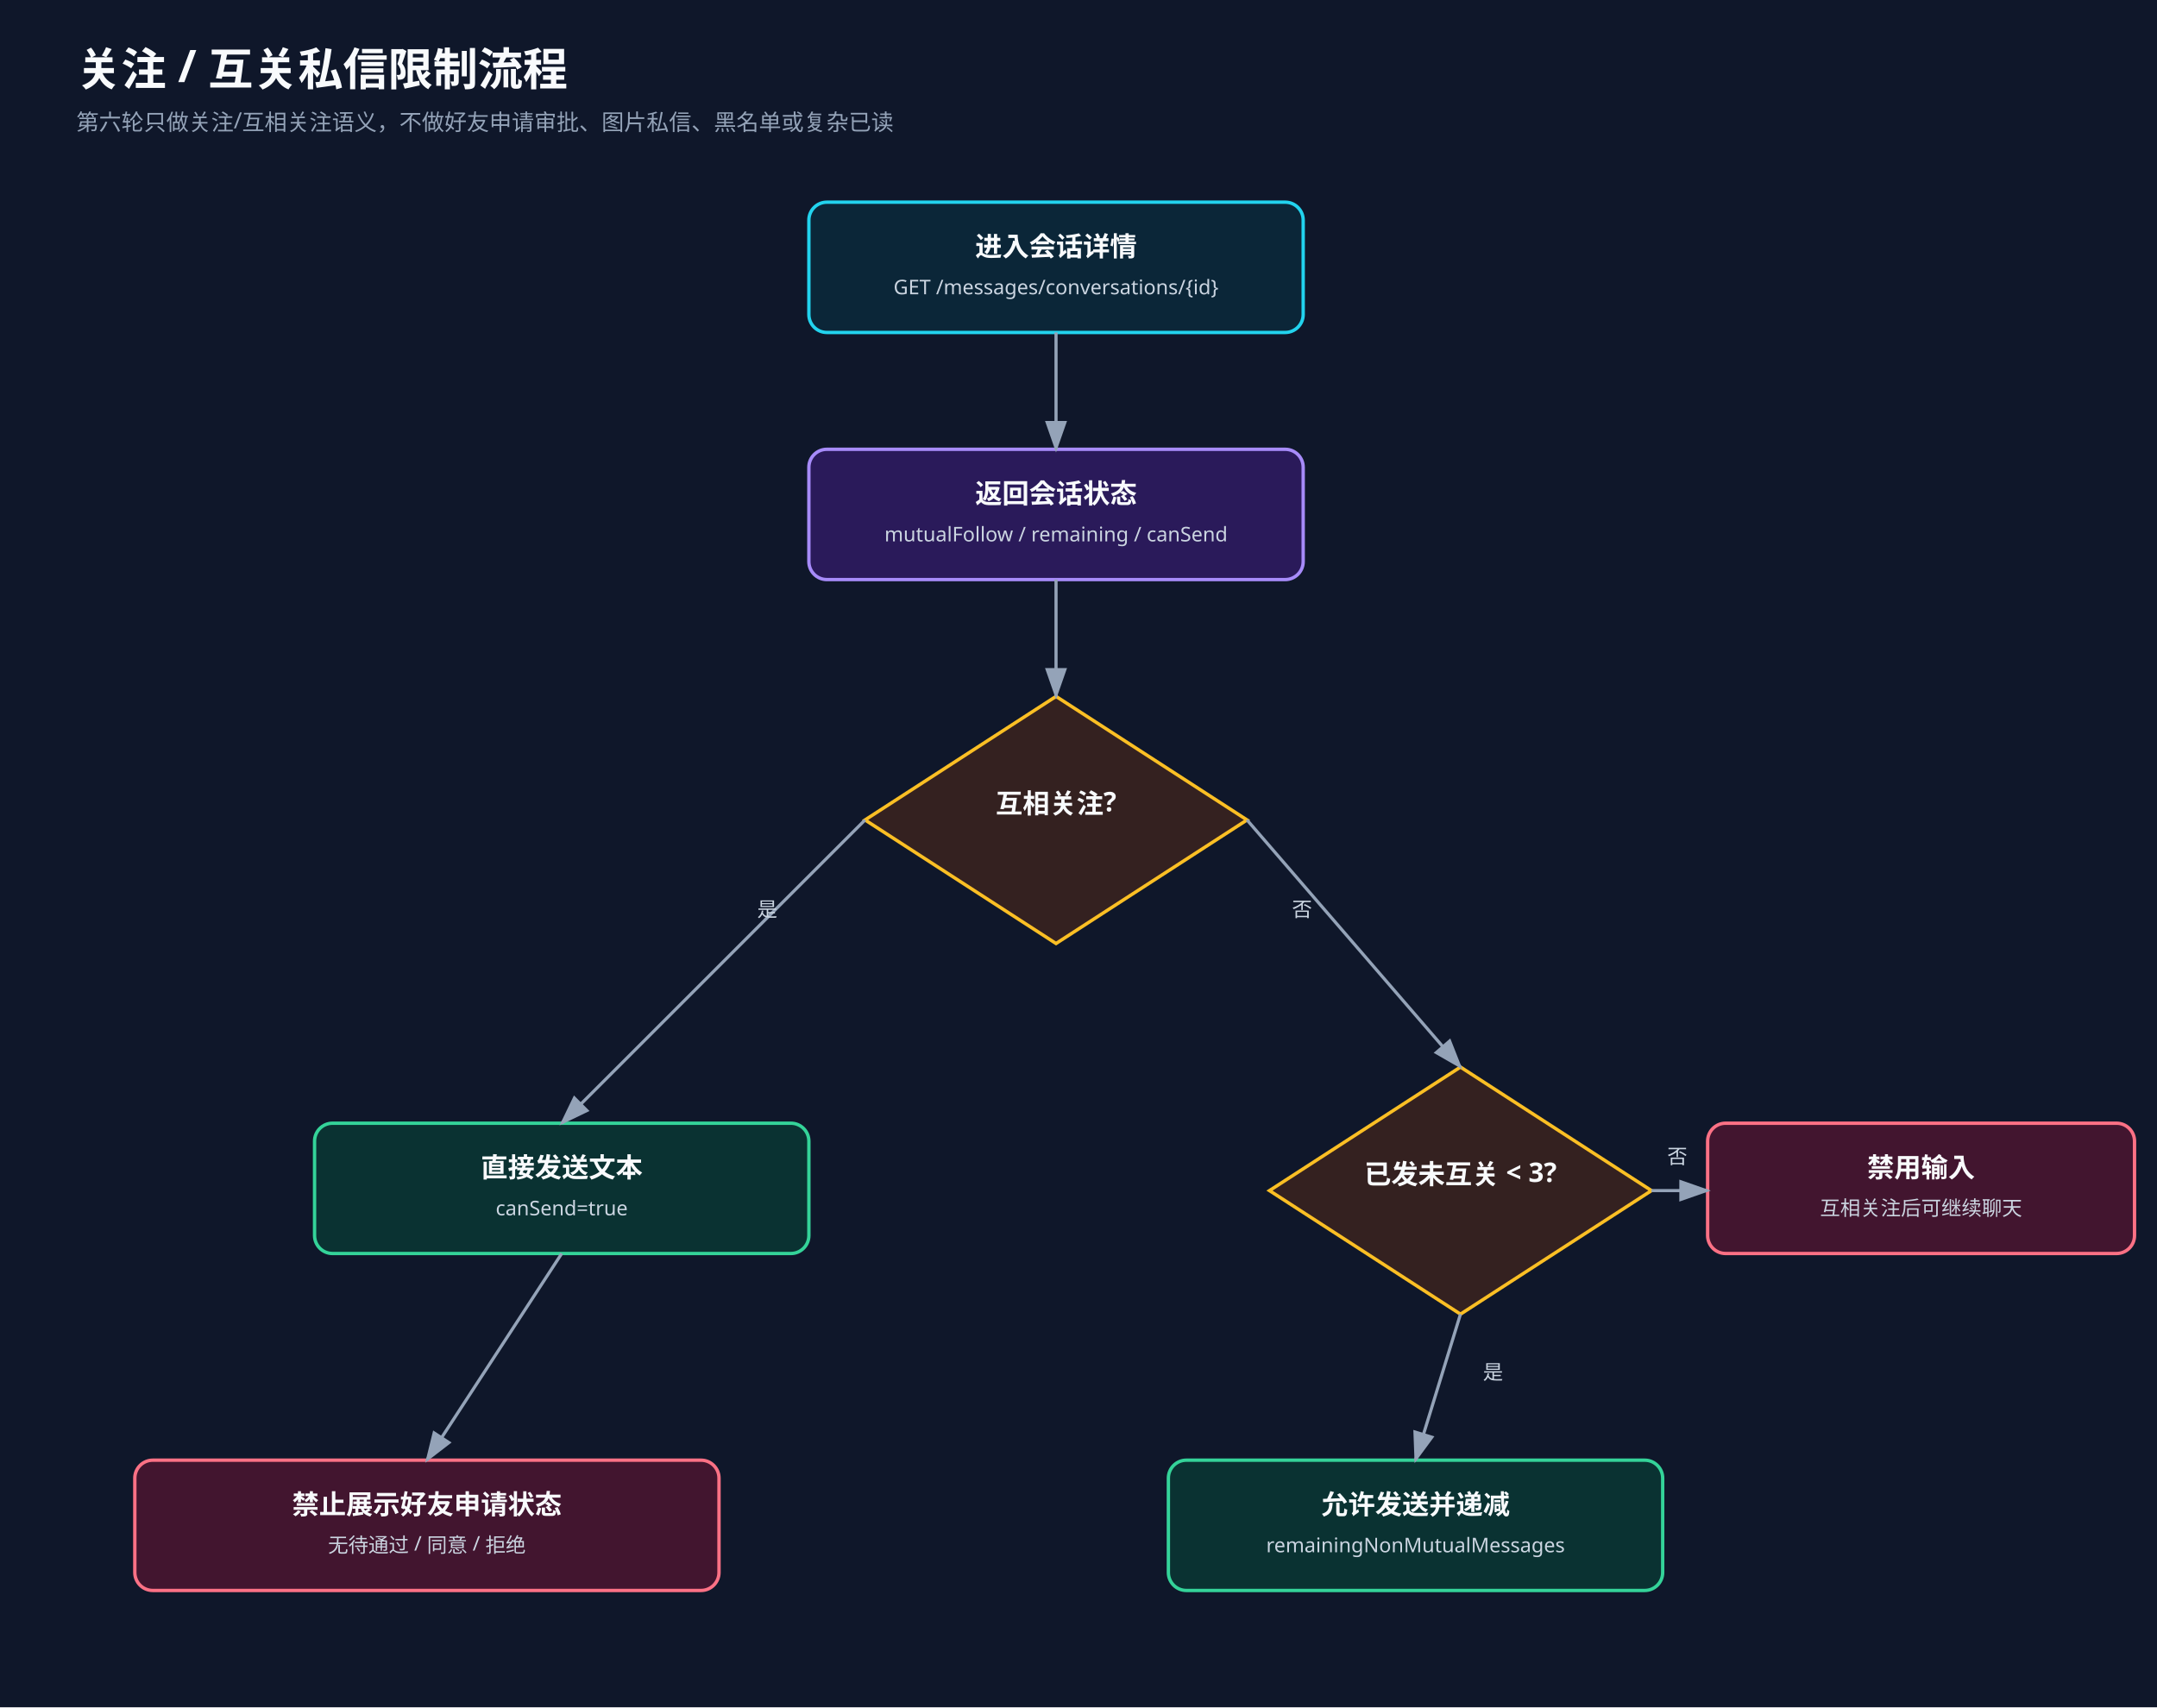
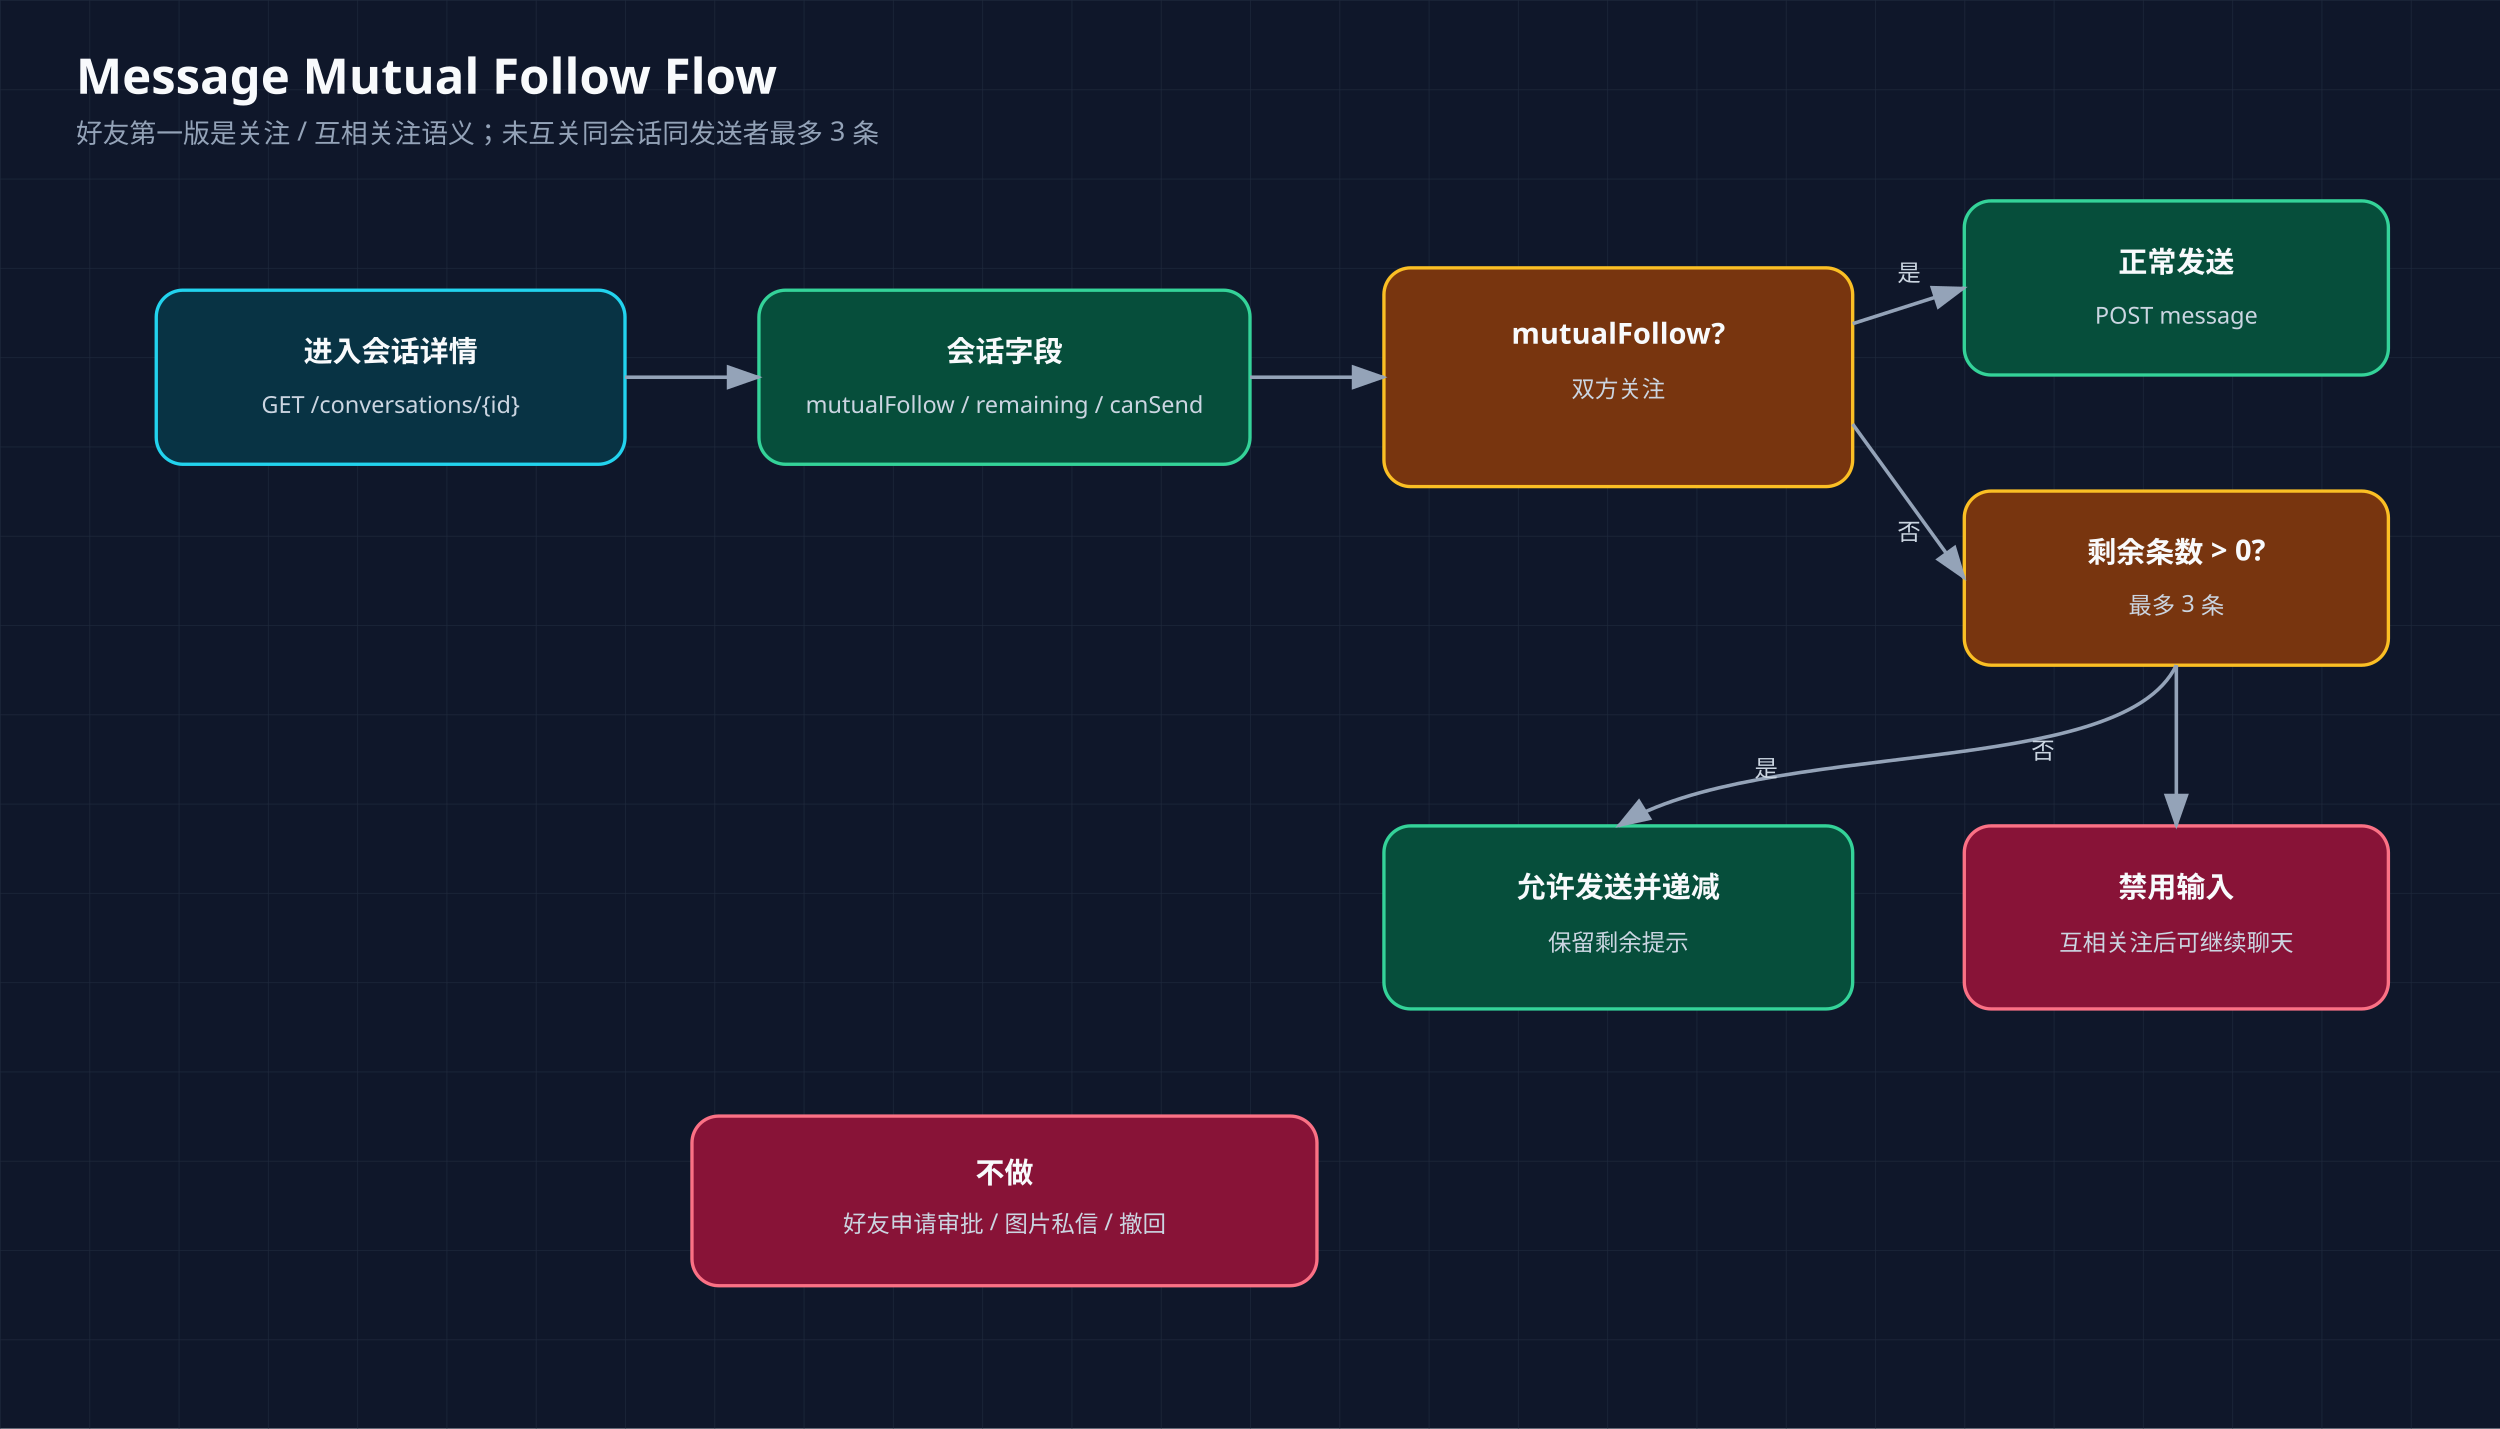
- <svg xmlns="http://www.w3.org/2000/svg" viewBox="0 0 960 760">
+ <svg xmlns="http://www.w3.org/2000/svg" viewBox="0 0 1120 640">
  <defs>
+     <pattern id="grid" width="40" height="40" patternUnits="userSpaceOnUse">
+       <path d="M40 0 L0 0 0 40" fill="none" stroke="#1e293b" stroke-width="0.6" />
+     </pattern>
    <marker id="arrow" markerWidth="10" markerHeight="7" refX="9" refY="3.5" orient="auto">
      <polygon points="0 0,10 3.5,0 7" fill="#94a3b8" />
    </marker>
    <style>
-       text{font-family:"JetBrains Mono","Noto Sans SC","PingFang SC",sans-serif}.bg{fill:#0f172a}.title{fill:#f8fafc;font-size:20px;font-weight:700}.note{fill:#94a3b8;font-size:10px}
-       .p{fill:rgba(8,51,68,.55);stroke:#22d3ee;stroke-width:1.5}.s{fill:rgba(6,78,59,.5);stroke:#34d399;stroke-width:1.5}.d{fill:rgba(120,53,15,.35);stroke:#fbbf24;stroke-width:1.5}.r{fill:rgba(136,19,55,.42);stroke:#fb7185;stroke-width:1.5}.v{fill:rgba(76,29,149,.45);stroke:#a78bfa;stroke-width:1.5}
-       .label{fill:#f8fafc;font-size:12px;font-weight:700}.small{fill:#cbd5e1;font-size:9px}.line{fill:none;stroke:#94a3b8;stroke-width:1.4;marker-end:url(#arrow)}
+       text{font-family:'JetBrains Mono','Noto Sans SC','Microsoft YaHei',sans-serif}
+       .title{fill:#f8fafc;font-size:22px;font-weight:700}.note{fill:#94a3b8;font-size:12px}
+       .box{rx:12;stroke-width:1.5}.ui{fill:#083344;stroke:#22d3ee}.api{fill:#064e3b;stroke:#34d399}.decision{fill:#78350f;stroke:#fbbf24}.warn{fill:#881337;stroke:#fb7185}
+       .label{fill:#f8fafc;font-size:13px;font-weight:700}.small{fill:#cbd5e1;font-size:10.5px}.line{stroke:#94a3b8;stroke-width:1.6;fill:none;marker-end:url(#arrow)}
    </style>
  </defs>
-   <rect width="960" height="760" class="bg" />
-   <text x="34" y="38" class="title">关注 / 互关私信限制流程</text>
-   <text x="34" y="58" class="note">第六轮只做关注/互相关注语义，不做好友申请审批、图片私信、黑名单或复杂已读</text>
-   <rect x="360" y="90" width="220" height="58" rx="8" class="p" />
-   <text x="470" y="114" text-anchor="middle" class="label">进入会话详情</text>
-   <text x="470" y="131" text-anchor="middle" class="small">GET /messages/conversations/{id}</text>
-   <rect x="360" y="200" width="220" height="58" rx="8" class="v" />
-   <text x="470" y="224" text-anchor="middle" class="label">返回会话状态</text>
-   <text x="470" y="241" text-anchor="middle" class="small">mutualFollow / remaining / canSend</text>
-   <polygon points="470,310 555,365 470,420 385,365" class="d" />
-   <text x="470" y="362" text-anchor="middle" class="label">互相关注?</text>
-   <rect x="140" y="500" width="220" height="58" rx="8" class="s" />
-   <text x="250" y="524" text-anchor="middle" class="label">直接发送文本</text>
-   <text x="250" y="541" text-anchor="middle" class="small">canSend=true</text>
-   <polygon points="650,475 735,530 650,585 565,530" class="d" />
-   <text x="650" y="527" text-anchor="middle" class="label">已发未互关 &lt; 3?</text>
-   <rect x="520" y="650" width="220" height="58" rx="8" class="s" />
-   <text x="630" y="674" text-anchor="middle" class="label">允许发送并递减</text>
-   <text x="630" y="691" text-anchor="middle" class="small">remainingNonMutualMessages</text>
-   <rect x="760" y="500" width="190" height="58" rx="8" class="r" />
-   <text x="855" y="524" text-anchor="middle" class="label">禁用输入</text>
-   <text x="855" y="541" text-anchor="middle" class="small">互相关注后可继续聊天</text>
-   <rect x="60" y="650" width="260" height="58" rx="8" class="r" />
-   <text x="190" y="674" text-anchor="middle" class="label">禁止展示好友申请状态</text>
-   <text x="190" y="691" text-anchor="middle" class="small">无待通过 / 同意 / 拒绝</text>
-   <path class="line" d="M470 148 L470 200" />
-   <path class="line" d="M470 258 L470 310" />
-   <path class="line" d="M385 365 L250 500" />
-   <path class="line" d="M555 365 L650 475" />
-   <path class="line" d="M650 585 L630 650" />
-   <path class="line" d="M735 530 L760 530" />
-   <path class="line" d="M250 558 L190 650" />
-   <text x="337" y="408" class="small" fill="#34d399">是</text>
-   <text x="575" y="408" class="small" fill="#fbbf24">否</text>
-   <text x="660" y="614" class="small" fill="#34d399">是</text>
-   <text x="742" y="518" class="small" fill="#fb7185">否</text>
+   <rect width="1120" height="640" fill="#0f172a" />
+   <rect width="1120" height="640" fill="url(#grid)" />
+   <text x="34" y="42" class="title">Message Mutual Follow Flow</text>
+   <text x="34" y="64" class="note">好友第一版是关注 / 互相关注语义；未互关同会话同发送者最多 3 条</text>
+   <rect x="70" y="130" width="210" height="78" class="box ui" />
+   <text x="175" y="162" text-anchor="middle" class="label">进入会话详情</text>
+   <text x="175" y="185" text-anchor="middle" class="small">GET /conversations/{id}</text>
+   <rect x="340" y="130" width="220" height="78" class="box api" />
+   <text x="450" y="162" text-anchor="middle" class="label">会话字段</text>
+   <text x="450" y="185" text-anchor="middle" class="small">mutualFollow / remaining / canSend</text>
+   <rect x="620" y="120" width="210" height="98" class="box decision" />
+   <text x="725" y="154" text-anchor="middle" class="label">mutualFollow?</text>
+   <text x="725" y="178" text-anchor="middle" class="small">双方关注</text>
+   <rect x="880" y="90" width="190" height="78" class="box api" />
+   <text x="975" y="122" text-anchor="middle" class="label">正常发送</text>
+   <text x="975" y="145" text-anchor="middle" class="small">POST message</text>
+   <rect x="880" y="220" width="190" height="78" class="box decision" />
+   <text x="975" y="252" text-anchor="middle" class="label">剩余条数 &gt; 0?</text>
+   <text x="975" y="275" text-anchor="middle" class="small">最多 3 条</text>
+   <rect x="620" y="370" width="210" height="82" class="box api" />
+   <text x="725" y="402" text-anchor="middle" class="label">允许发送并递减</text>
+   <text x="725" y="426" text-anchor="middle" class="small">保留剩余提示</text>
+   <rect x="880" y="370" width="190" height="82" class="box warn" />
+   <text x="975" y="402" text-anchor="middle" class="label">禁用输入</text>
+   <text x="975" y="426" text-anchor="middle" class="small">互相关注后可继续聊天</text>
+   <rect x="310" y="500" width="280" height="76" class="box warn" />
+   <text x="450" y="530" text-anchor="middle" class="label">不做</text>
+   <text x="450" y="552" text-anchor="middle" class="small">好友申请审批 / 图片私信 / 撤回</text>
+   <path d="M280 169 L340 169" class="line" />
+   <path d="M560 169 L620 169" class="line" />
+   <path d="M830 145 L880 129" class="line" />
+   <path d="M830 190 L880 259" class="line" />
+   <path d="M975 298 C950 350 790 330 725 370" class="line" />
+   <path d="M975 298 L975 370" class="line" />
+   <text x="850" y="126" class="small">是</text>
+   <text x="850" y="242" class="small">否</text>
+   <text x="910" y="340" class="small">否</text>
+   <text x="786" y="348" class="small">是</text>
</svg>
